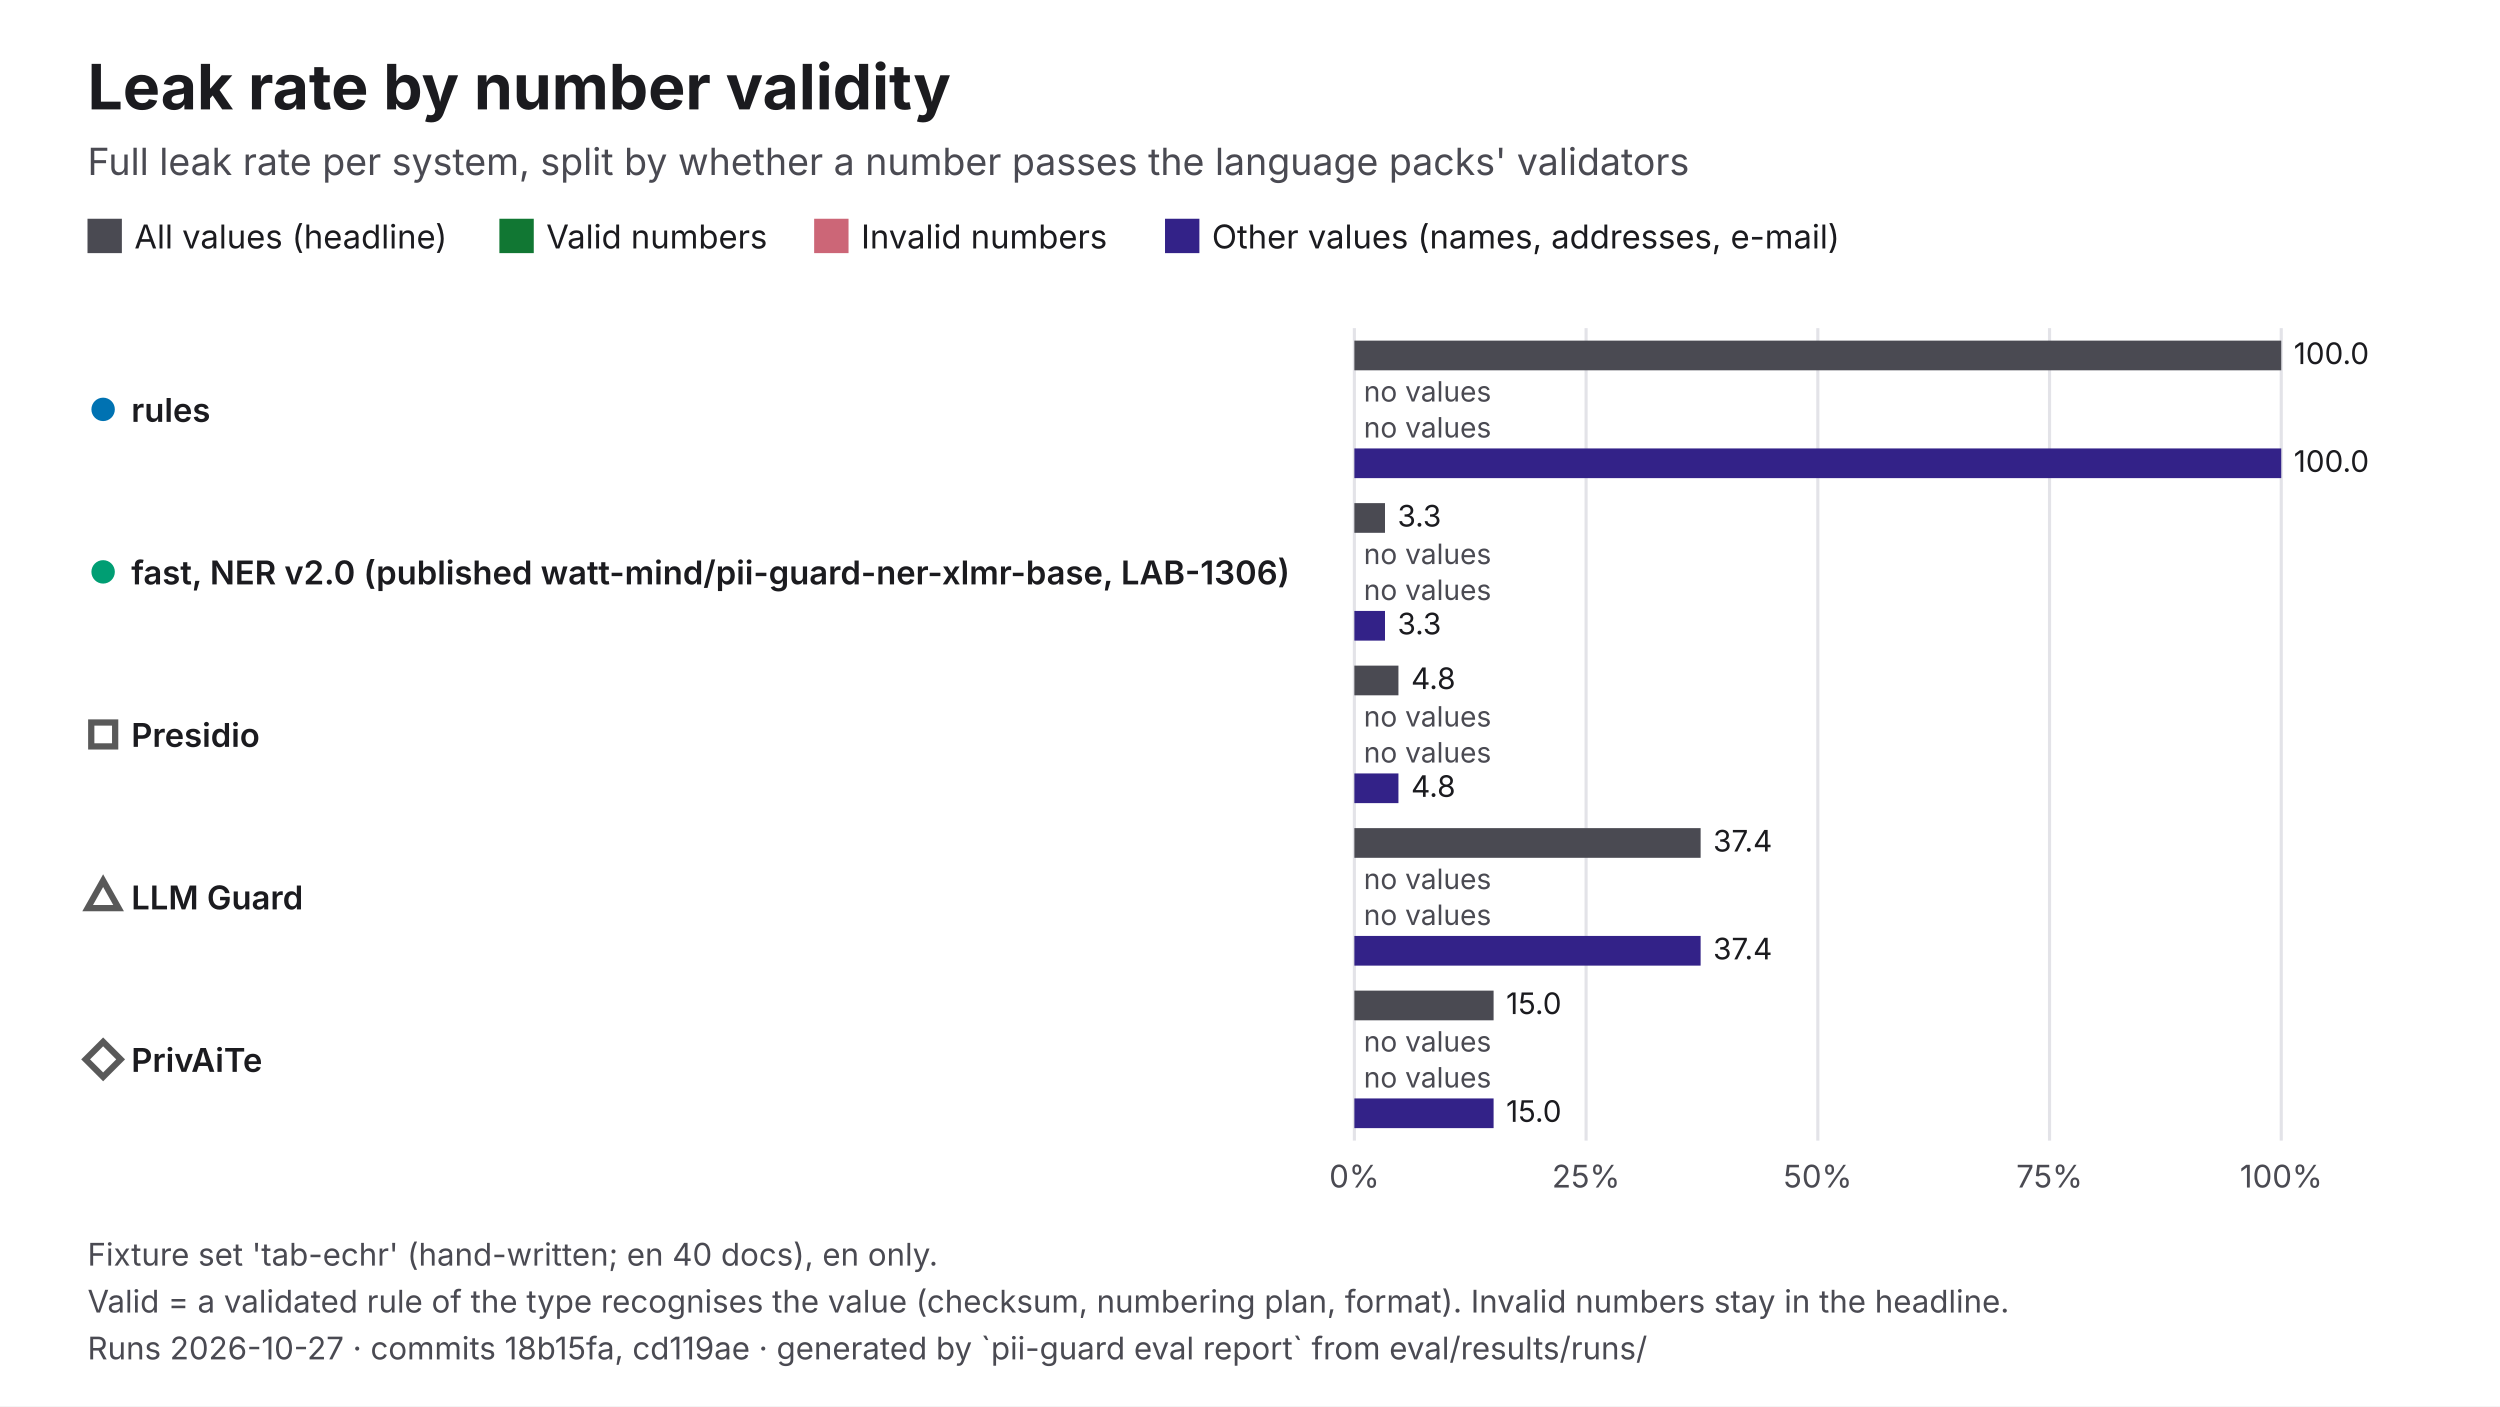
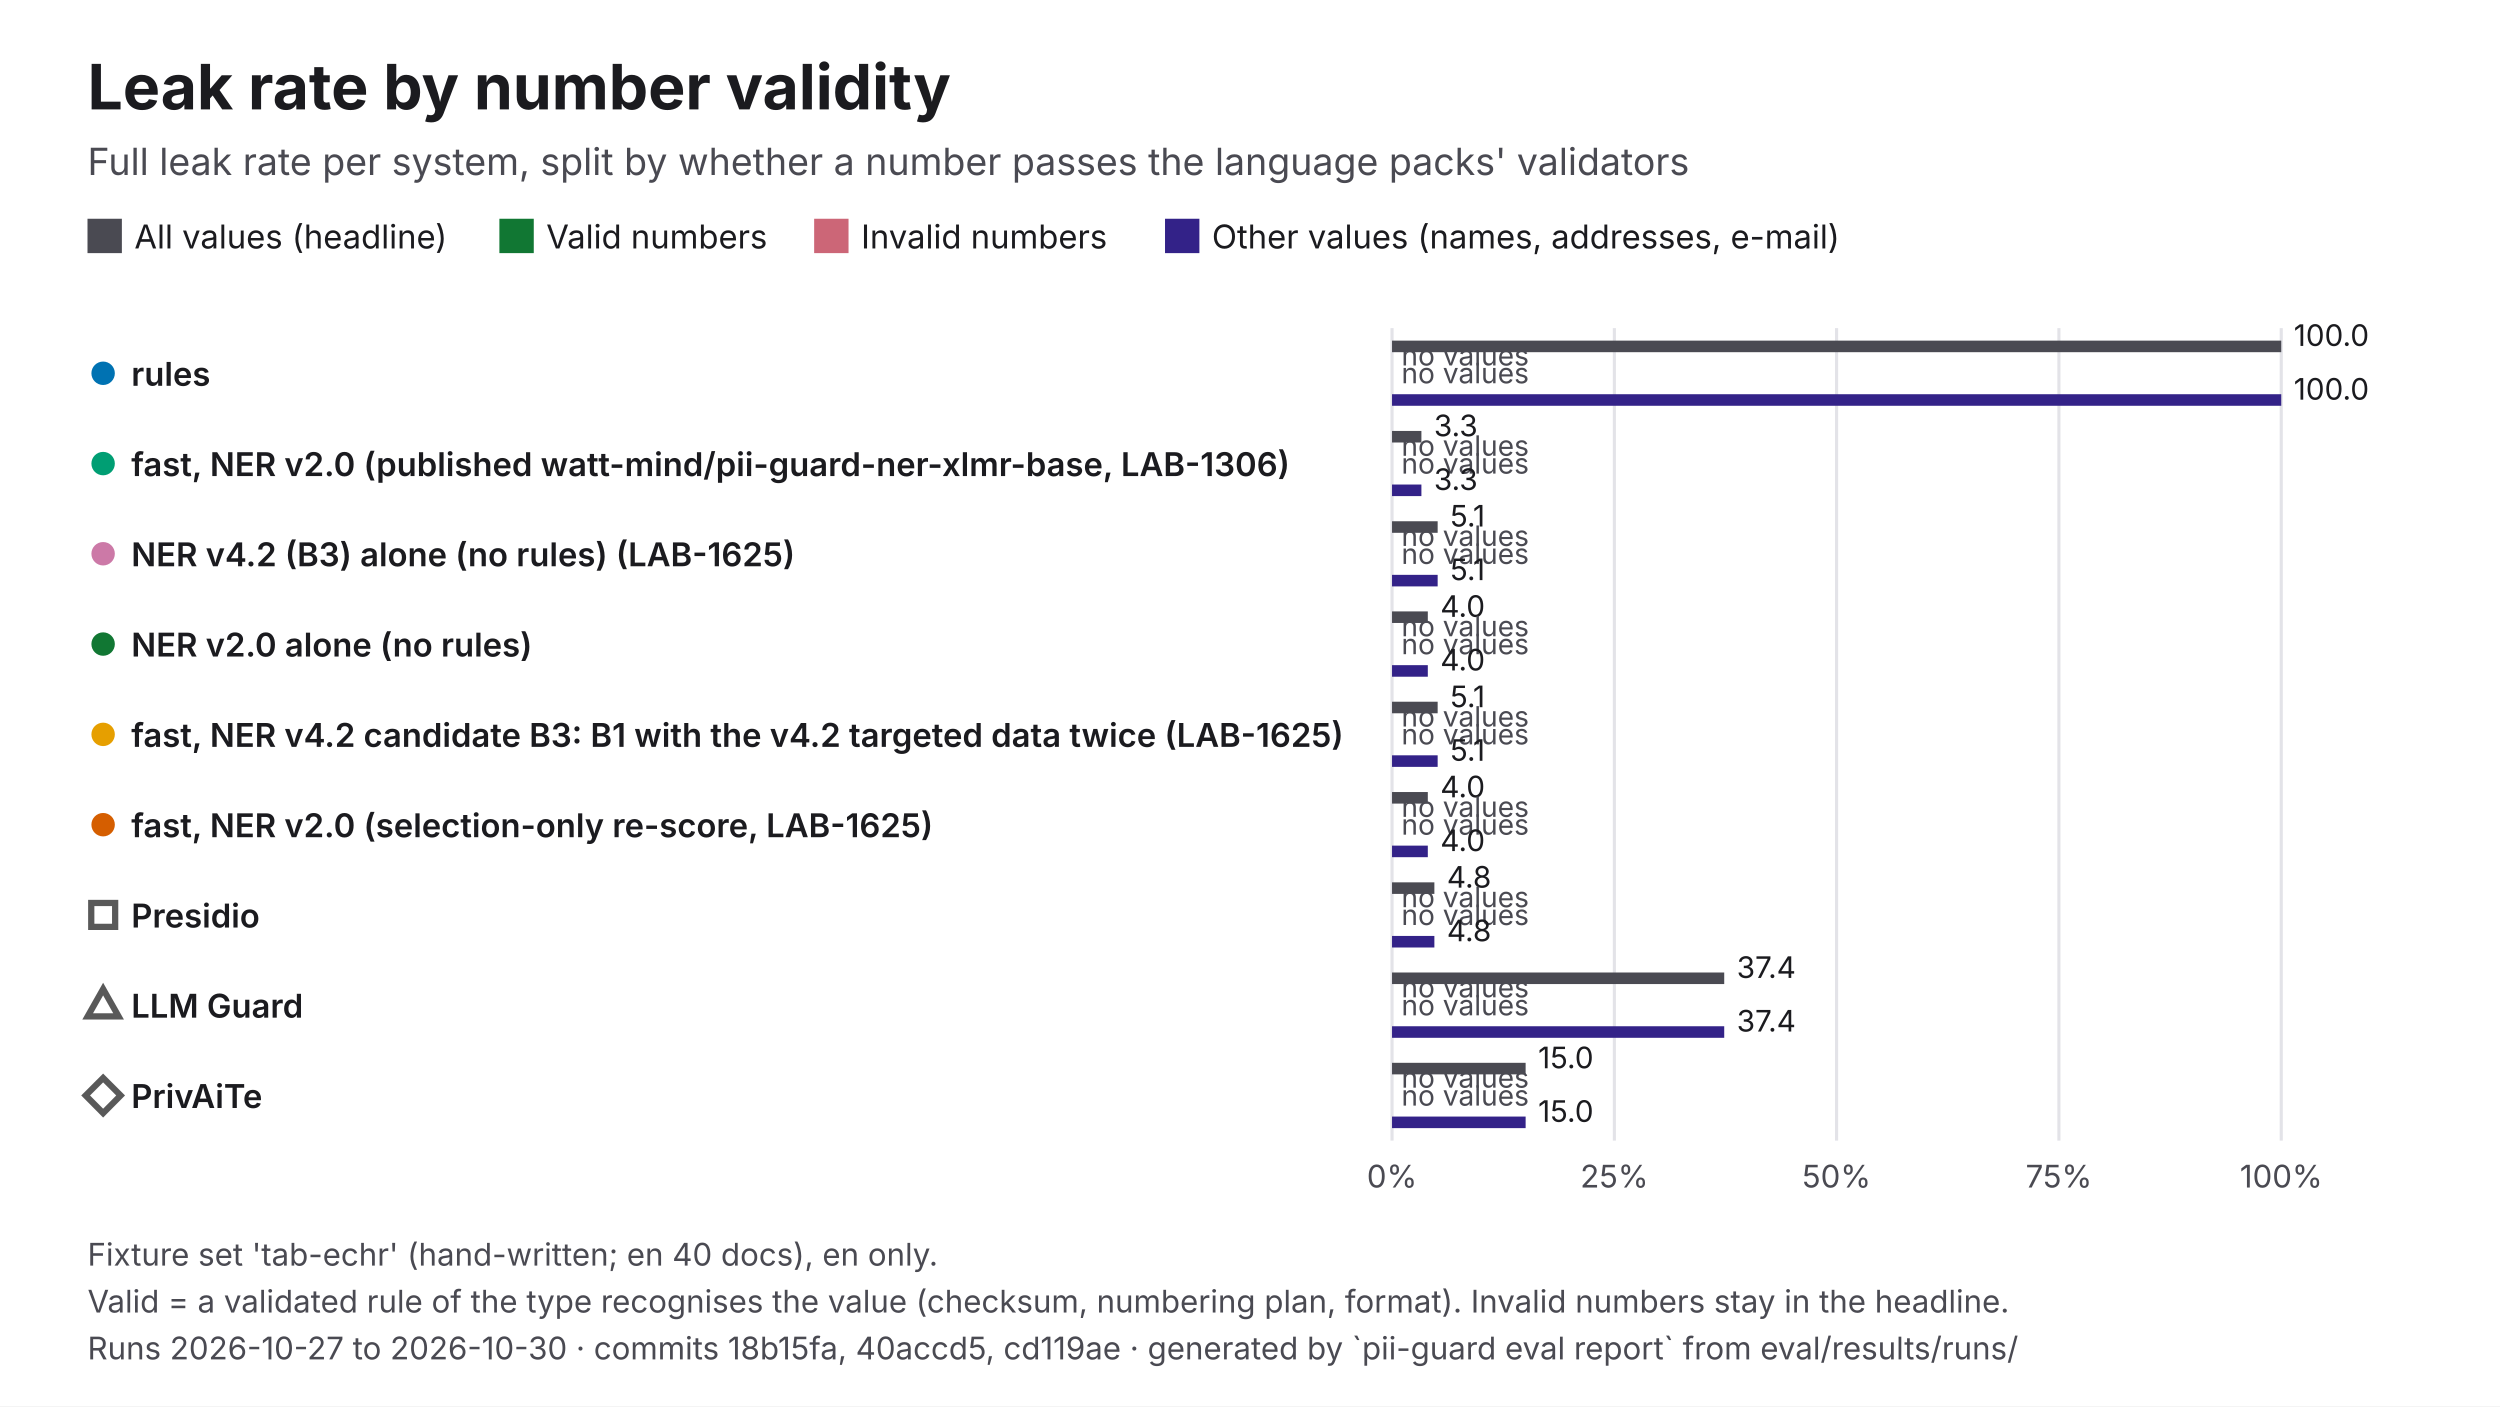
<svg xmlns="http://www.w3.org/2000/svg" viewBox="0 0 1600 900" width="1600" height="900" role="img" aria-labelledby="t d" font-family="Inter, 'Helvetica Neue', Helvetica, Arial, sans-serif">
  <rect width="1600" height="900" fill="#FFFFFF" />
  <text x="56" y="70" font-size="40" fill="#1B1B1F" font-weight="700">Leak rate by number validity</text>
  <text x="56" y="112" font-size="24" fill="#4A4A52">Full leak rate per system, split by whether a number passes the language packs' validators</text>
  <rect x="56" y="140" width="22" height="22" fill="#4A4A52" />
  <text x="86" y="159" font-size="21" fill="#1B1B1F">All values (headline)</text>
  <rect x="319.61" y="140" width="22" height="22" fill="#117733" />
  <text x="349.6" y="159" font-size="21" fill="#1B1B1F">Valid numbers</text>
  <rect x="521.06" y="140" width="22" height="22" fill="#CC6677" />
  <text x="551.1" y="159" font-size="21" fill="#1B1B1F">Invalid numbers</text>
  <rect x="745.61" y="140" width="22" height="22" fill="#332288" />
  <text x="775.6" y="159" font-size="21" fill="#1B1B1F">Other values (names, addresses, e-mail)</text>
-   <line x1="866.8" y1="210" x2="866.8" y2="730" stroke="#E3E3E8" stroke-width="2" />
-   <text x="866.8" y="760" font-size="20" fill="#4A4A52" text-anchor="middle">0%</text>
-   <line x1="1015.1" y1="210" x2="1015.1" y2="730" stroke="#E3E3E8" stroke-width="2" />
-   <text x="1015.1" y="760" font-size="20" fill="#4A4A52" text-anchor="middle">25%</text>
-   <line x1="1163.4" y1="210" x2="1163.4" y2="730" stroke="#E3E3E8" stroke-width="2" />
-   <text x="1163.4" y="760" font-size="20" fill="#4A4A52" text-anchor="middle">50%</text>
-   <line x1="1311.7" y1="210" x2="1311.7" y2="730" stroke="#E3E3E8" stroke-width="2" />
-   <text x="1311.7" y="760" font-size="20" fill="#4A4A52" text-anchor="middle">75%</text>
+   <line x1="890.9" y1="210" x2="890.9" y2="730" stroke="#E3E3E8" stroke-width="2" />
+   <text x="890.9" y="760" font-size="20" fill="#4A4A52" text-anchor="middle">0%</text>
+   <line x1="1033.2" y1="210" x2="1033.2" y2="730" stroke="#E3E3E8" stroke-width="2" />
+   <text x="1033.2" y="760" font-size="20" fill="#4A4A52" text-anchor="middle">25%</text>
+   <line x1="1175.4" y1="210" x2="1175.4" y2="730" stroke="#E3E3E8" stroke-width="2" />
+   <text x="1175.4" y="760" font-size="20" fill="#4A4A52" text-anchor="middle">50%</text>
+   <line x1="1317.7" y1="210" x2="1317.7" y2="730" stroke="#E3E3E8" stroke-width="2" />
+   <text x="1317.7" y="760" font-size="20" fill="#4A4A52" text-anchor="middle">75%</text>
  <line x1="1460" y1="210" x2="1460" y2="730" stroke="#E3E3E8" stroke-width="2" />
  <text x="1460" y="760" font-size="20" fill="#4A4A52" text-anchor="middle">100%</text>
-   <circle cx="66" cy="262" r="9" fill="#0072B2" stroke="#FFFFFF" stroke-width="3" />
-   <text x="84" y="270" font-size="21" fill="#1B1B1F" font-weight="600">rules</text>
-   <rect x="866.8" y="218" width="593.2" height="19" fill="#4A4A52" />
-   <text x="1468" y="233" font-size="19" fill="#1B1B1F">100.0</text>
-   <text x="872.8" y="257" font-size="18" fill="#4A4A52">no values</text>
-   <text x="872.8" y="280" font-size="18" fill="#4A4A52">no values</text>
-   <rect x="866.8" y="287" width="593.2" height="19" fill="#332288" />
-   <text x="1468" y="302" font-size="19" fill="#1B1B1F">100.0</text>
-   <circle cx="66" cy="366" r="9" fill="#009E73" stroke="#FFFFFF" stroke-width="3" />
-   <text x="84" y="374" font-size="21" fill="#1B1B1F" font-weight="600">fast, NER v2.0 (published watt-mind/pii-guard-ner-xlmr-base, LAB-1306)</text>
-   <rect x="866.8" y="322" width="19.6" height="19" fill="#4A4A52" />
-   <text x="894.4" y="337" font-size="19" fill="#1B1B1F">3.3</text>
-   <text x="872.8" y="361" font-size="18" fill="#4A4A52">no values</text>
-   <text x="872.8" y="384" font-size="18" fill="#4A4A52">no values</text>
-   <rect x="866.8" y="391" width="19.6" height="19" fill="#332288" />
-   <text x="894.4" y="406" font-size="19" fill="#1B1B1F">3.3</text>
-   <rect x="58.4" y="462.4" width="15.3" height="15.3" fill="#FFFFFF" stroke="#595959" stroke-width="4" />
-   <text x="84" y="478" font-size="21" fill="#1B1B1F" font-weight="600">Presidio</text>
-   <rect x="866.8" y="426" width="28.2" height="19" fill="#4A4A52" />
-   <text x="903.1" y="441" font-size="19" fill="#1B1B1F">4.8</text>
-   <text x="872.8" y="465" font-size="18" fill="#4A4A52">no values</text>
-   <text x="872.8" y="488" font-size="18" fill="#4A4A52">no values</text>
-   <rect x="866.8" y="495" width="28.2" height="19" fill="#332288" />
-   <text x="903.1" y="510" font-size="19" fill="#1B1B1F">4.8</text>
-   <polygon points="66,563.6 75.9,581.2 56.1,581.2" fill="#FFFFFF" stroke="#595959" stroke-width="4" />
-   <text x="84" y="582" font-size="21" fill="#1B1B1F" font-weight="600">LLM Guard</text>
-   <rect x="866.8" y="530" width="221.6" height="19" fill="#4A4A52" />
-   <text x="1096.4" y="545" font-size="19" fill="#1B1B1F">37.4</text>
-   <text x="872.8" y="569" font-size="18" fill="#4A4A52">no values</text>
-   <text x="872.8" y="592" font-size="18" fill="#4A4A52">no values</text>
-   <rect x="866.8" y="599" width="221.6" height="19" fill="#332288" />
-   <text x="1096.4" y="614" font-size="19" fill="#1B1B1F">37.4</text>
-   <polygon points="66,666.8 77.2,678 66,689.2 54.8,678" fill="#FFFFFF" stroke="#595959" stroke-width="4" />
-   <text x="84" y="686" font-size="21" fill="#1B1B1F" font-weight="600">PrivAiTe</text>
-   <rect x="866.8" y="634" width="89.1" height="19" fill="#4A4A52" />
-   <text x="963.9" y="649" font-size="19" fill="#1B1B1F">15.0</text>
-   <text x="872.8" y="673" font-size="18" fill="#4A4A52">no values</text>
-   <text x="872.8" y="696" font-size="18" fill="#4A4A52">no values</text>
-   <rect x="866.8" y="703" width="89.1" height="19" fill="#332288" />
-   <text x="963.9" y="718" font-size="19" fill="#1B1B1F">15.0</text>
+   <circle cx="66" cy="238.9" r="9" fill="#0072B2" stroke="#FFFFFF" stroke-width="3" />
+   <text x="84" y="246.9" font-size="21" fill="#1B1B1F" font-weight="600">rules</text>
+   <rect x="890.9" y="218" width="569.1" height="7.4" fill="#4A4A52" />
+   <text x="1468" y="221.4" font-size="19" fill="#1B1B1F">100.0</text>
+   <text x="896.9" y="233.9" font-size="18" fill="#4A4A52">no values</text>
+   <text x="896.9" y="245.3" font-size="18" fill="#4A4A52">no values</text>
+   <rect x="890.9" y="252.3" width="569.1" height="7.4" fill="#332288" />
+   <text x="1468" y="255.8" font-size="19" fill="#1B1B1F">100.0</text>
+   <circle cx="66" cy="296.7" r="9" fill="#009E73" stroke="#FFFFFF" stroke-width="3" />
+   <text x="84" y="304.7" font-size="21" fill="#1B1B1F" font-weight="600">fast, NER v2.0 (published watt-mind/pii-guard-ner-xlmr-base, LAB-1306)</text>
+   <rect x="890.9" y="275.8" width="18.8" height="7.4" fill="#4A4A52" />
+   <text x="917.7" y="279.2" font-size="19" fill="#1B1B1F">3.3</text>
+   <text x="896.9" y="291.7" font-size="18" fill="#4A4A52">no values</text>
+   <text x="896.9" y="303.1" font-size="18" fill="#4A4A52">no values</text>
+   <rect x="890.9" y="310.1" width="18.8" height="7.4" fill="#332288" />
+   <text x="917.7" y="313.6" font-size="19" fill="#1B1B1F">3.3</text>
+   <circle cx="66" cy="354.4" r="9" fill="#CC79A7" stroke="#FFFFFF" stroke-width="3" />
+   <text x="84" y="362.4" font-size="21" fill="#1B1B1F" font-weight="600">NER v4.2 (B3) alone (no rules) (LAB-1625)</text>
+   <rect x="890.9" y="333.6" width="29.2" height="7.4" fill="#4A4A52" />
+   <text x="928.1" y="337" font-size="19" fill="#1B1B1F">5.1</text>
+   <text x="896.9" y="349.4" font-size="18" fill="#4A4A52">no values</text>
+   <text x="896.9" y="360.9" font-size="18" fill="#4A4A52">no values</text>
+   <rect x="890.9" y="367.9" width="29.2" height="7.4" fill="#332288" />
+   <text x="928.1" y="371.3" font-size="19" fill="#1B1B1F">5.1</text>
+   <circle cx="66" cy="412.2" r="9" fill="#117733" stroke="#FFFFFF" stroke-width="3" />
+   <text x="84" y="420.2" font-size="21" fill="#1B1B1F" font-weight="600">NER v2.0 alone (no rules)</text>
+   <rect x="890.9" y="391.3" width="22.9" height="7.4" fill="#4A4A52" />
+   <text x="921.8" y="394.8" font-size="19" fill="#1B1B1F">4.0</text>
+   <text x="896.9" y="407.2" font-size="18" fill="#4A4A52">no values</text>
+   <text x="896.9" y="418.7" font-size="18" fill="#4A4A52">no values</text>
+   <rect x="890.9" y="425.7" width="22.9" height="7.4" fill="#332288" />
+   <text x="921.8" y="429.1" font-size="19" fill="#1B1B1F">4.0</text>
+   <circle cx="66" cy="470" r="9" fill="#E69F00" stroke="#FFFFFF" stroke-width="3" />
+   <text x="84" y="478" font-size="21" fill="#1B1B1F" font-weight="600">fast, NER v4.2 candidate B3: B1 with the v4.2 targeted data twice (LAB-1625)</text>
+   <rect x="890.9" y="449.1" width="29.2" height="7.4" fill="#4A4A52" />
+   <text x="928.1" y="452.6" font-size="19" fill="#1B1B1F">5.1</text>
+   <text x="896.9" y="465" font-size="18" fill="#4A4A52">no values</text>
+   <text x="896.9" y="476.4" font-size="18" fill="#4A4A52">no values</text>
+   <rect x="890.9" y="483.4" width="29.2" height="7.4" fill="#332288" />
+   <text x="928.1" y="486.9" font-size="19" fill="#1B1B1F">5.1</text>
+   <circle cx="66" cy="527.8" r="9" fill="#D55E00" stroke="#FFFFFF" stroke-width="3" />
+   <text x="84" y="535.8" font-size="21" fill="#1B1B1F" font-weight="600">fast, NER v2.0 (selection-only re-score, LAB-1625)</text>
+   <rect x="890.9" y="506.9" width="22.9" height="7.4" fill="#4A4A52" />
+   <text x="921.8" y="510.3" font-size="19" fill="#1B1B1F">4.0</text>
+   <text x="896.9" y="522.8" font-size="18" fill="#4A4A52">no values</text>
+   <text x="896.9" y="534.2" font-size="18" fill="#4A4A52">no values</text>
+   <rect x="890.9" y="541.2" width="22.9" height="7.4" fill="#332288" />
+   <text x="921.8" y="544.7" font-size="19" fill="#1B1B1F">4.0</text>
+   <rect x="58.4" y="577.9" width="15.3" height="15.3" fill="#FFFFFF" stroke="#595959" stroke-width="4" />
+   <text x="84" y="593.6" font-size="21" fill="#1B1B1F" font-weight="600">Presidio</text>
+   <rect x="890.9" y="564.7" width="27.1" height="7.4" fill="#4A4A52" />
+   <text x="926" y="568.1" font-size="19" fill="#1B1B1F">4.8</text>
+   <text x="896.9" y="580.6" font-size="18" fill="#4A4A52">no values</text>
+   <text x="896.9" y="592" font-size="18" fill="#4A4A52">no values</text>
+   <rect x="890.9" y="599" width="27.1" height="7.4" fill="#332288" />
+   <text x="926" y="602.4" font-size="19" fill="#1B1B1F">4.8</text>
+   <polygon points="66,633 75.9,650.5 56.1,650.5" fill="#FFFFFF" stroke="#595959" stroke-width="4" />
+   <text x="84" y="651.3" font-size="21" fill="#1B1B1F" font-weight="600">LLM Guard</text>
+   <rect x="890.9" y="622.4" width="212.6" height="7.4" fill="#4A4A52" />
+   <text x="1111.5" y="625.9" font-size="19" fill="#1B1B1F">37.4</text>
+   <text x="896.9" y="638.3" font-size="18" fill="#4A4A52">no values</text>
+   <text x="896.9" y="649.8" font-size="18" fill="#4A4A52">no values</text>
+   <rect x="890.9" y="656.8" width="212.6" height="7.4" fill="#332288" />
+   <text x="1111.5" y="660.2" font-size="19" fill="#1B1B1F">37.4</text>
+   <polygon points="66,689.9 77.2,701.1 66,712.4 54.8,701.1" fill="#FFFFFF" stroke="#595959" stroke-width="4" />
+   <text x="84" y="709.1" font-size="21" fill="#1B1B1F" font-weight="600">PrivAiTe</text>
+   <rect x="890.9" y="680.2" width="85.5" height="7.4" fill="#4A4A52" />
+   <text x="984.4" y="683.7" font-size="19" fill="#1B1B1F">15.0</text>
+   <text x="896.9" y="696.1" font-size="18" fill="#4A4A52">no values</text>
+   <text x="896.9" y="707.6" font-size="18" fill="#4A4A52">no values</text>
+   <rect x="890.9" y="714.6" width="85.5" height="7.4" fill="#332288" />
+   <text x="984.4" y="718" font-size="19" fill="#1B1B1F">15.0</text>
  <text x="56" y="810" font-size="20" fill="#4A4A52">Fixture set 'tab-echr' (hand-written; en 40 docs), en only.</text>
  <text x="56" y="840" font-size="20" fill="#4A4A52">Valid = a validated rule of the type recognises the value (checksum, numbering plan, format). Invalid numbers stay in the headline.</text>
-   <text x="56" y="870" font-size="20" fill="#4A4A52">Runs 2026-10-27 · commits 18b15fa, cd119ae · generated by `pii-guard eval report` from eval/results/runs/</text>
+   <text x="56" y="870" font-size="20" fill="#4A4A52">Runs 2026-10-27 to 2026-10-30 · commits 18b15fa, 40accd5, cd119ae · generated by `pii-guard eval report` from eval/results/runs/</text>
</svg>
